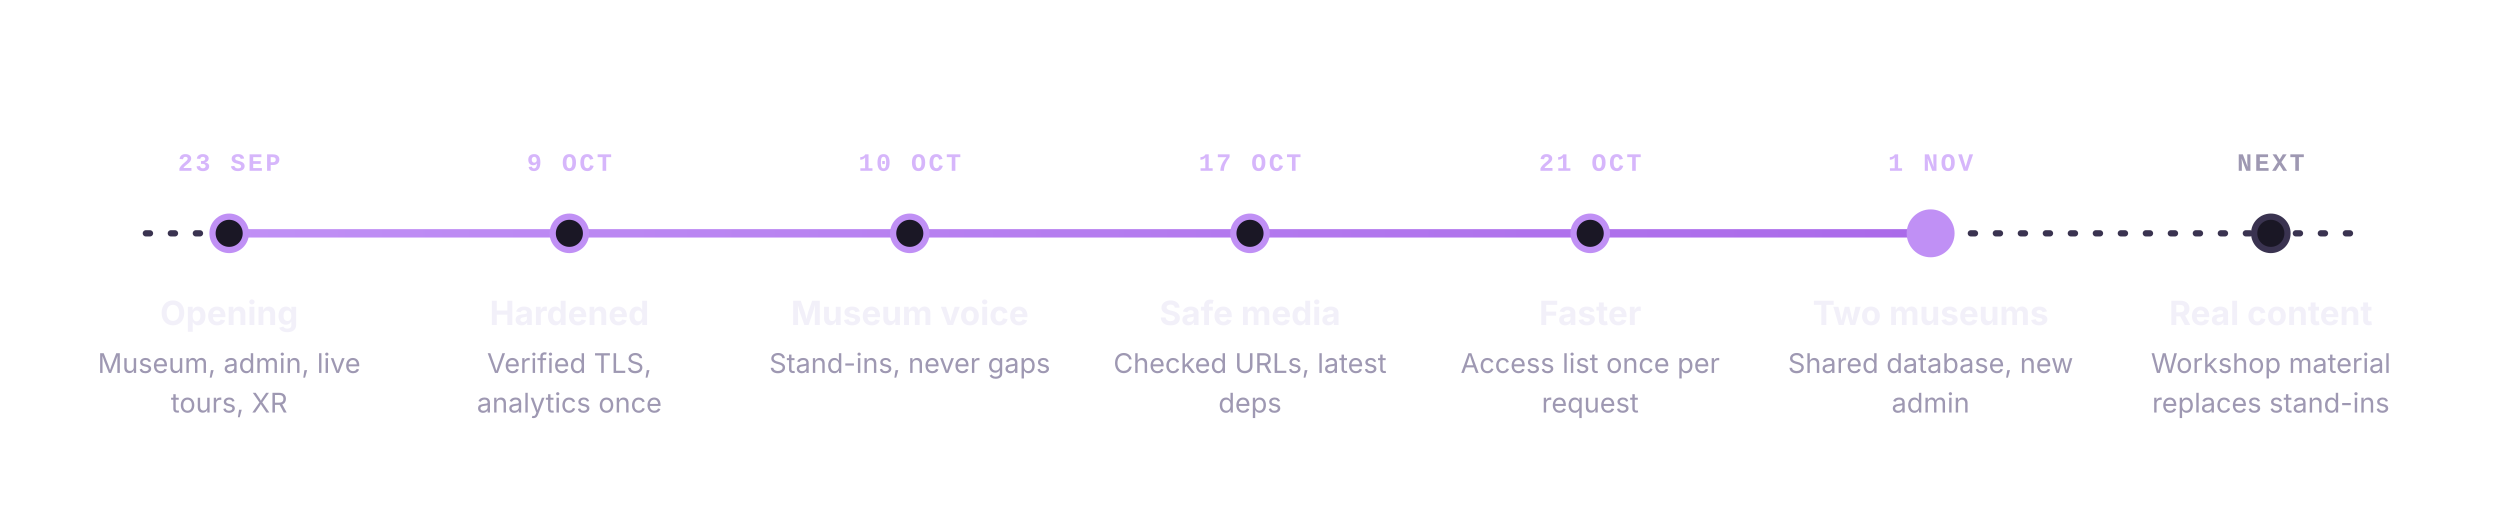
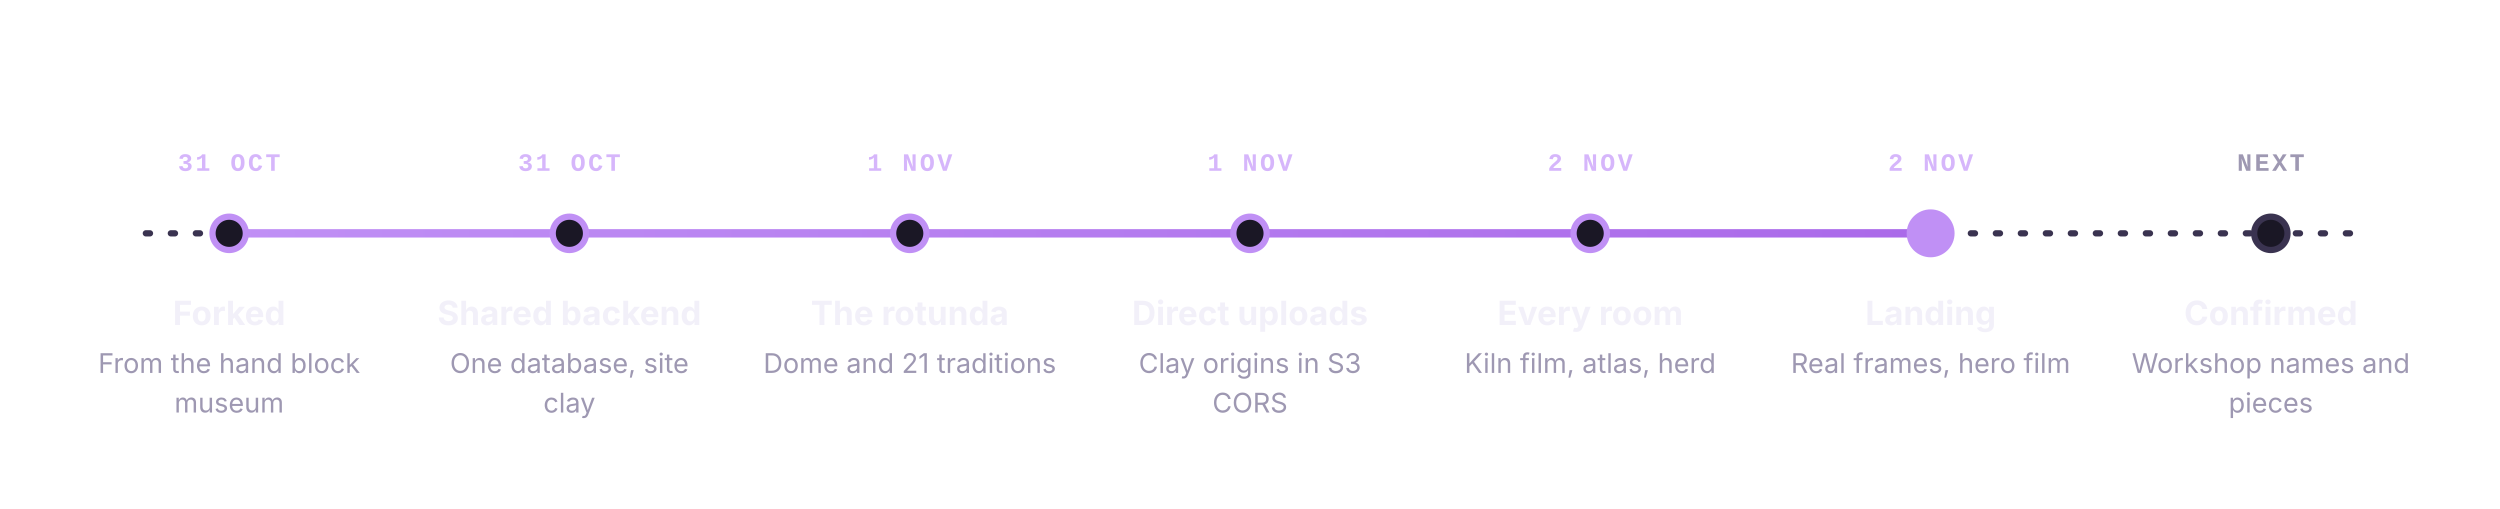
- <svg xmlns="http://www.w3.org/2000/svg" width="1200" height="244" viewBox="0 0 1200 244" role="img" aria-label="The museum so far: opened 23 September, hardened in October, sharing its database with the clay pavilion since 1 November">
+ <svg xmlns="http://www.w3.org/2000/svg" width="1200" height="244" viewBox="0 0 1200 244" role="img" aria-label="The pavilion so far: forked from the hand block museum on 31 October, raised into a domed rotunda on 1 November, every room and the landing page finished on 2 November, the workshop's confirmation next">
  <defs>
    <style>.d{font-family:'Plus Jakarta Sans','Inter',ui-sans-serif,system-ui,-apple-system,'Segoe UI',Roboto,Helvetica,Arial,sans-serif}.s{font-family:'Inter',ui-sans-serif,system-ui,-apple-system,'Segoe UI',Roboto,Helvetica,Arial,sans-serif}.m{font-family:'JetBrains Mono',ui-monospace,'SFMono-Regular',Menlo,Consolas,'Liberation Mono',monospace}.rise{animation:rise .9s cubic-bezier(.2,.7,.2,1) both}@keyframes rise{from{opacity:0;transform:translateY(12px)}to{opacity:1;transform:translateY(0)}}.prog{stroke-dasharray:816.7;stroke-dashoffset:0;animation:prog 2.4s cubic-bezier(.4,0,.2,1) .2s both}@keyframes prog{from{stroke-dashoffset:816.7}to{stroke-dashoffset:0}}.halo{animation:halo 2.4s ease-out infinite;transform-box:fill-box;transform-origin:center}@keyframes halo{0%{transform:scale(1);opacity:.55}100%{transform:scale(2.8);opacity:0}}.ahead{stroke-dasharray:2 10}.r0{animation-delay:0.1s}.r1{animation-delay:0.3s}.r2{animation-delay:0.4s}.r3{animation-delay:0.6s}.r4{animation-delay:0.7s}.r5{animation-delay:0.9s}.r6{animation-delay:1.1s}@media (prefers-reduced-motion:reduce){*{animation:none!important}.smil{display:none}.sweep{fill:url(#still)}}</style>
    <linearGradient id="pg" gradientUnits="userSpaceOnUse" x1="110" y1="0" x2="926.7" y2="0">
      <stop offset="0" stop-color="#C090F5" />
      <stop offset="1" stop-color="#AA69E9" />
    </linearGradient>
  </defs>
  <path class="ahead" d="M70 112 H1130" stroke="#3A3350" stroke-width="3" stroke-linecap="round" fill="none" />
  <path class="prog" d="M110 112 H926.7" stroke="url(#pg)" stroke-width="4" stroke-linecap="round" fill="none" />
  <g class="rise r0">
-     <text x="110" y="82" class="m" fill="#D6B6FB" font-size="12" font-weight="600" letter-spacing="1.2" text-anchor="middle">23 SEP</text>
+     <text x="110" y="82" class="m" fill="#D6B6FB" font-size="12" font-weight="600" letter-spacing="1.2" text-anchor="middle">31 OCT</text>
    <circle cx="110" cy="112" r="8" fill="#1A1725" stroke="#C090F5" stroke-width="3" />
-     <text x="110" y="156" class="d" fill="#F2F0F9" font-size="16" font-weight="700" text-anchor="middle">Opening</text>
-     <text x="110" y="179" class="s" fill="#9E98B2" font-size="13" text-anchor="middle">Museum, admin, live</text>
-     <text x="110" y="198" class="s" fill="#9E98B2" font-size="13" text-anchor="middle">tours, XR</text>
+     <text x="110" y="156" class="d" fill="#F2F0F9" font-size="16" font-weight="700" text-anchor="middle">Forked</text>
+     <text x="110" y="179" class="s" fill="#9E98B2" font-size="13" text-anchor="middle">From the hand block</text>
+     <text x="110" y="198" class="s" fill="#9E98B2" font-size="13" text-anchor="middle">museum</text>
  </g>
  <g class="rise r1">
-     <text x="273.3" y="82" class="m" fill="#D6B6FB" font-size="12" font-weight="600" letter-spacing="1.2" text-anchor="middle">9 OCT</text>
+     <text x="273.3" y="82" class="m" fill="#D6B6FB" font-size="12" font-weight="600" letter-spacing="1.2" text-anchor="middle">31 OCT</text>
    <circle cx="273.3" cy="112" r="8" fill="#1A1725" stroke="#C090F5" stroke-width="3" />
-     <text x="273.3" y="156" class="d" fill="#F2F0F9" font-size="16" font-weight="700" text-anchor="middle">Hardened</text>
-     <text x="273.3" y="179" class="s" fill="#9E98B2" font-size="13" text-anchor="middle">Verified TLS,</text>
-     <text x="273.3" y="198" class="s" fill="#9E98B2" font-size="13" text-anchor="middle">analytics once</text>
+     <text x="273.3" y="156" class="d" fill="#F2F0F9" font-size="16" font-weight="700" text-anchor="middle">Shared backend</text>
+     <text x="273.3" y="179" class="s" fill="#9E98B2" font-size="13" text-anchor="middle">One database, site</text>
+     <text x="273.3" y="198" class="s" fill="#9E98B2" font-size="13" text-anchor="middle">clay</text>
  </g>
  <g class="rise r2">
-     <text x="436.7" y="82" class="m" fill="#D6B6FB" font-size="12" font-weight="600" letter-spacing="1.2" text-anchor="middle">10 OCT</text>
+     <text x="436.7" y="82" class="m" fill="#D6B6FB" font-size="12" font-weight="600" letter-spacing="1.2" text-anchor="middle">1 NOV</text>
    <circle cx="436.7" cy="112" r="8" fill="#1A1725" stroke="#C090F5" stroke-width="3" />
-     <text x="436.7" y="156" class="d" fill="#F2F0F9" font-size="16" font-weight="700" text-anchor="middle">Museum voice</text>
-     <text x="436.7" y="179" class="s" fill="#9E98B2" font-size="13" text-anchor="middle">Stand-ins, never gaps</text>
+     <text x="436.7" y="156" class="d" fill="#F2F0F9" font-size="16" font-weight="700" text-anchor="middle">The rotunda</text>
+     <text x="436.7" y="179" class="s" fill="#9E98B2" font-size="13" text-anchor="middle">Dome and 21 traditions</text>
  </g>
  <g class="rise r3">
-     <text x="600" y="82" class="m" fill="#D6B6FB" font-size="12" font-weight="600" letter-spacing="1.2" text-anchor="middle">17 OCT</text>
+     <text x="600" y="82" class="m" fill="#D6B6FB" font-size="12" font-weight="600" letter-spacing="1.2" text-anchor="middle">1 NOV</text>
    <circle cx="600" cy="112" r="8" fill="#1A1725" stroke="#C090F5" stroke-width="3" />
-     <text x="600" y="156" class="d" fill="#F2F0F9" font-size="16" font-weight="700" text-anchor="middle">Safe media</text>
-     <text x="600" y="179" class="s" fill="#9E98B2" font-size="13" text-anchor="middle">Checked URLs, latest</text>
-     <text x="600" y="198" class="s" fill="#9E98B2" font-size="13" text-anchor="middle">deps</text>
+     <text x="600" y="156" class="d" fill="#F2F0F9" font-size="16" font-weight="700" text-anchor="middle">Direct uploads</text>
+     <text x="600" y="179" class="s" fill="#9E98B2" font-size="13" text-anchor="middle">Clay origins in S3</text>
+     <text x="600" y="198" class="s" fill="#9E98B2" font-size="13" text-anchor="middle">CORS</text>
  </g>
  <g class="rise r4">
-     <text x="763.3" y="82" class="m" fill="#D6B6FB" font-size="12" font-weight="600" letter-spacing="1.2" text-anchor="middle">21 OCT</text>
+     <text x="763.3" y="82" class="m" fill="#D6B6FB" font-size="12" font-weight="600" letter-spacing="1.2" text-anchor="middle">2 NOV</text>
    <circle cx="763.3" cy="112" r="8" fill="#1A1725" stroke="#C090F5" stroke-width="3" />
-     <text x="763.3" y="156" class="d" fill="#F2F0F9" font-size="16" font-weight="700" text-anchor="middle">Faster</text>
-     <text x="763.3" y="179" class="s" fill="#9E98B2" font-size="13" text-anchor="middle">Access list once per</text>
-     <text x="763.3" y="198" class="s" fill="#9E98B2" font-size="13" text-anchor="middle">request</text>
+     <text x="763.3" y="156" class="d" fill="#F2F0F9" font-size="16" font-weight="700" text-anchor="middle">Every room</text>
+     <text x="763.3" y="179" class="s" fill="#9E98B2" font-size="13" text-anchor="middle">Kiln film, atlas, herd</text>
  </g>
  <g class="rise r5">
-     <text x="926.7" y="82" class="m" fill="#D6B6FB" font-size="12" font-weight="600" letter-spacing="1.2" text-anchor="middle">1 NOV</text>
+     <text x="926.7" y="82" class="m" fill="#D6B6FB" font-size="12" font-weight="600" letter-spacing="1.2" text-anchor="middle">2 NOV</text>
    <circle class="halo" cx="926.7" cy="112" r="10" fill="#C090F5" />
    <circle cx="926.7" cy="112" r="10" fill="#C090F5" stroke="#C090F5" stroke-width="3" />
-     <text x="926.7" y="156" class="d" fill="#F2F0F9" font-size="16" font-weight="700" text-anchor="middle">Two museums</text>
-     <text x="926.7" y="179" class="s" fill="#9E98B2" font-size="13" text-anchor="middle">Shared database, new</text>
-     <text x="926.7" y="198" class="s" fill="#9E98B2" font-size="13" text-anchor="middle">admin</text>
+     <text x="926.7" y="156" class="d" fill="#F2F0F9" font-size="16" font-weight="700" text-anchor="middle">Landing</text>
+     <text x="926.7" y="179" class="s" fill="#9E98B2" font-size="13" text-anchor="middle">Real frames, hero film</text>
  </g>
  <g class="rise r6">
    <text x="1090" y="82" class="m" fill="#9E98B2" font-size="12" font-weight="600" letter-spacing="1.2" text-anchor="middle">NEXT</text>
    <circle cx="1090" cy="112" r="8" fill="#1A1725" stroke="#3A3350" stroke-width="3" />
-     <text x="1090" y="156" class="d" fill="#F2F0F9" font-size="16" font-weight="700" text-anchor="middle">Real content</text>
-     <text x="1090" y="179" class="s" fill="#9E98B2" font-size="13" text-anchor="middle">Workshop material</text>
-     <text x="1090" y="198" class="s" fill="#9E98B2" font-size="13" text-anchor="middle">replaces stand-ins</text>
+     <text x="1090" y="156" class="d" fill="#F2F0F9" font-size="16" font-weight="700" text-anchor="middle">Confirmed</text>
+     <text x="1090" y="179" class="s" fill="#9E98B2" font-size="13" text-anchor="middle">Workshop names and</text>
+     <text x="1090" y="198" class="s" fill="#9E98B2" font-size="13" text-anchor="middle">pieces</text>
  </g>
</svg>
